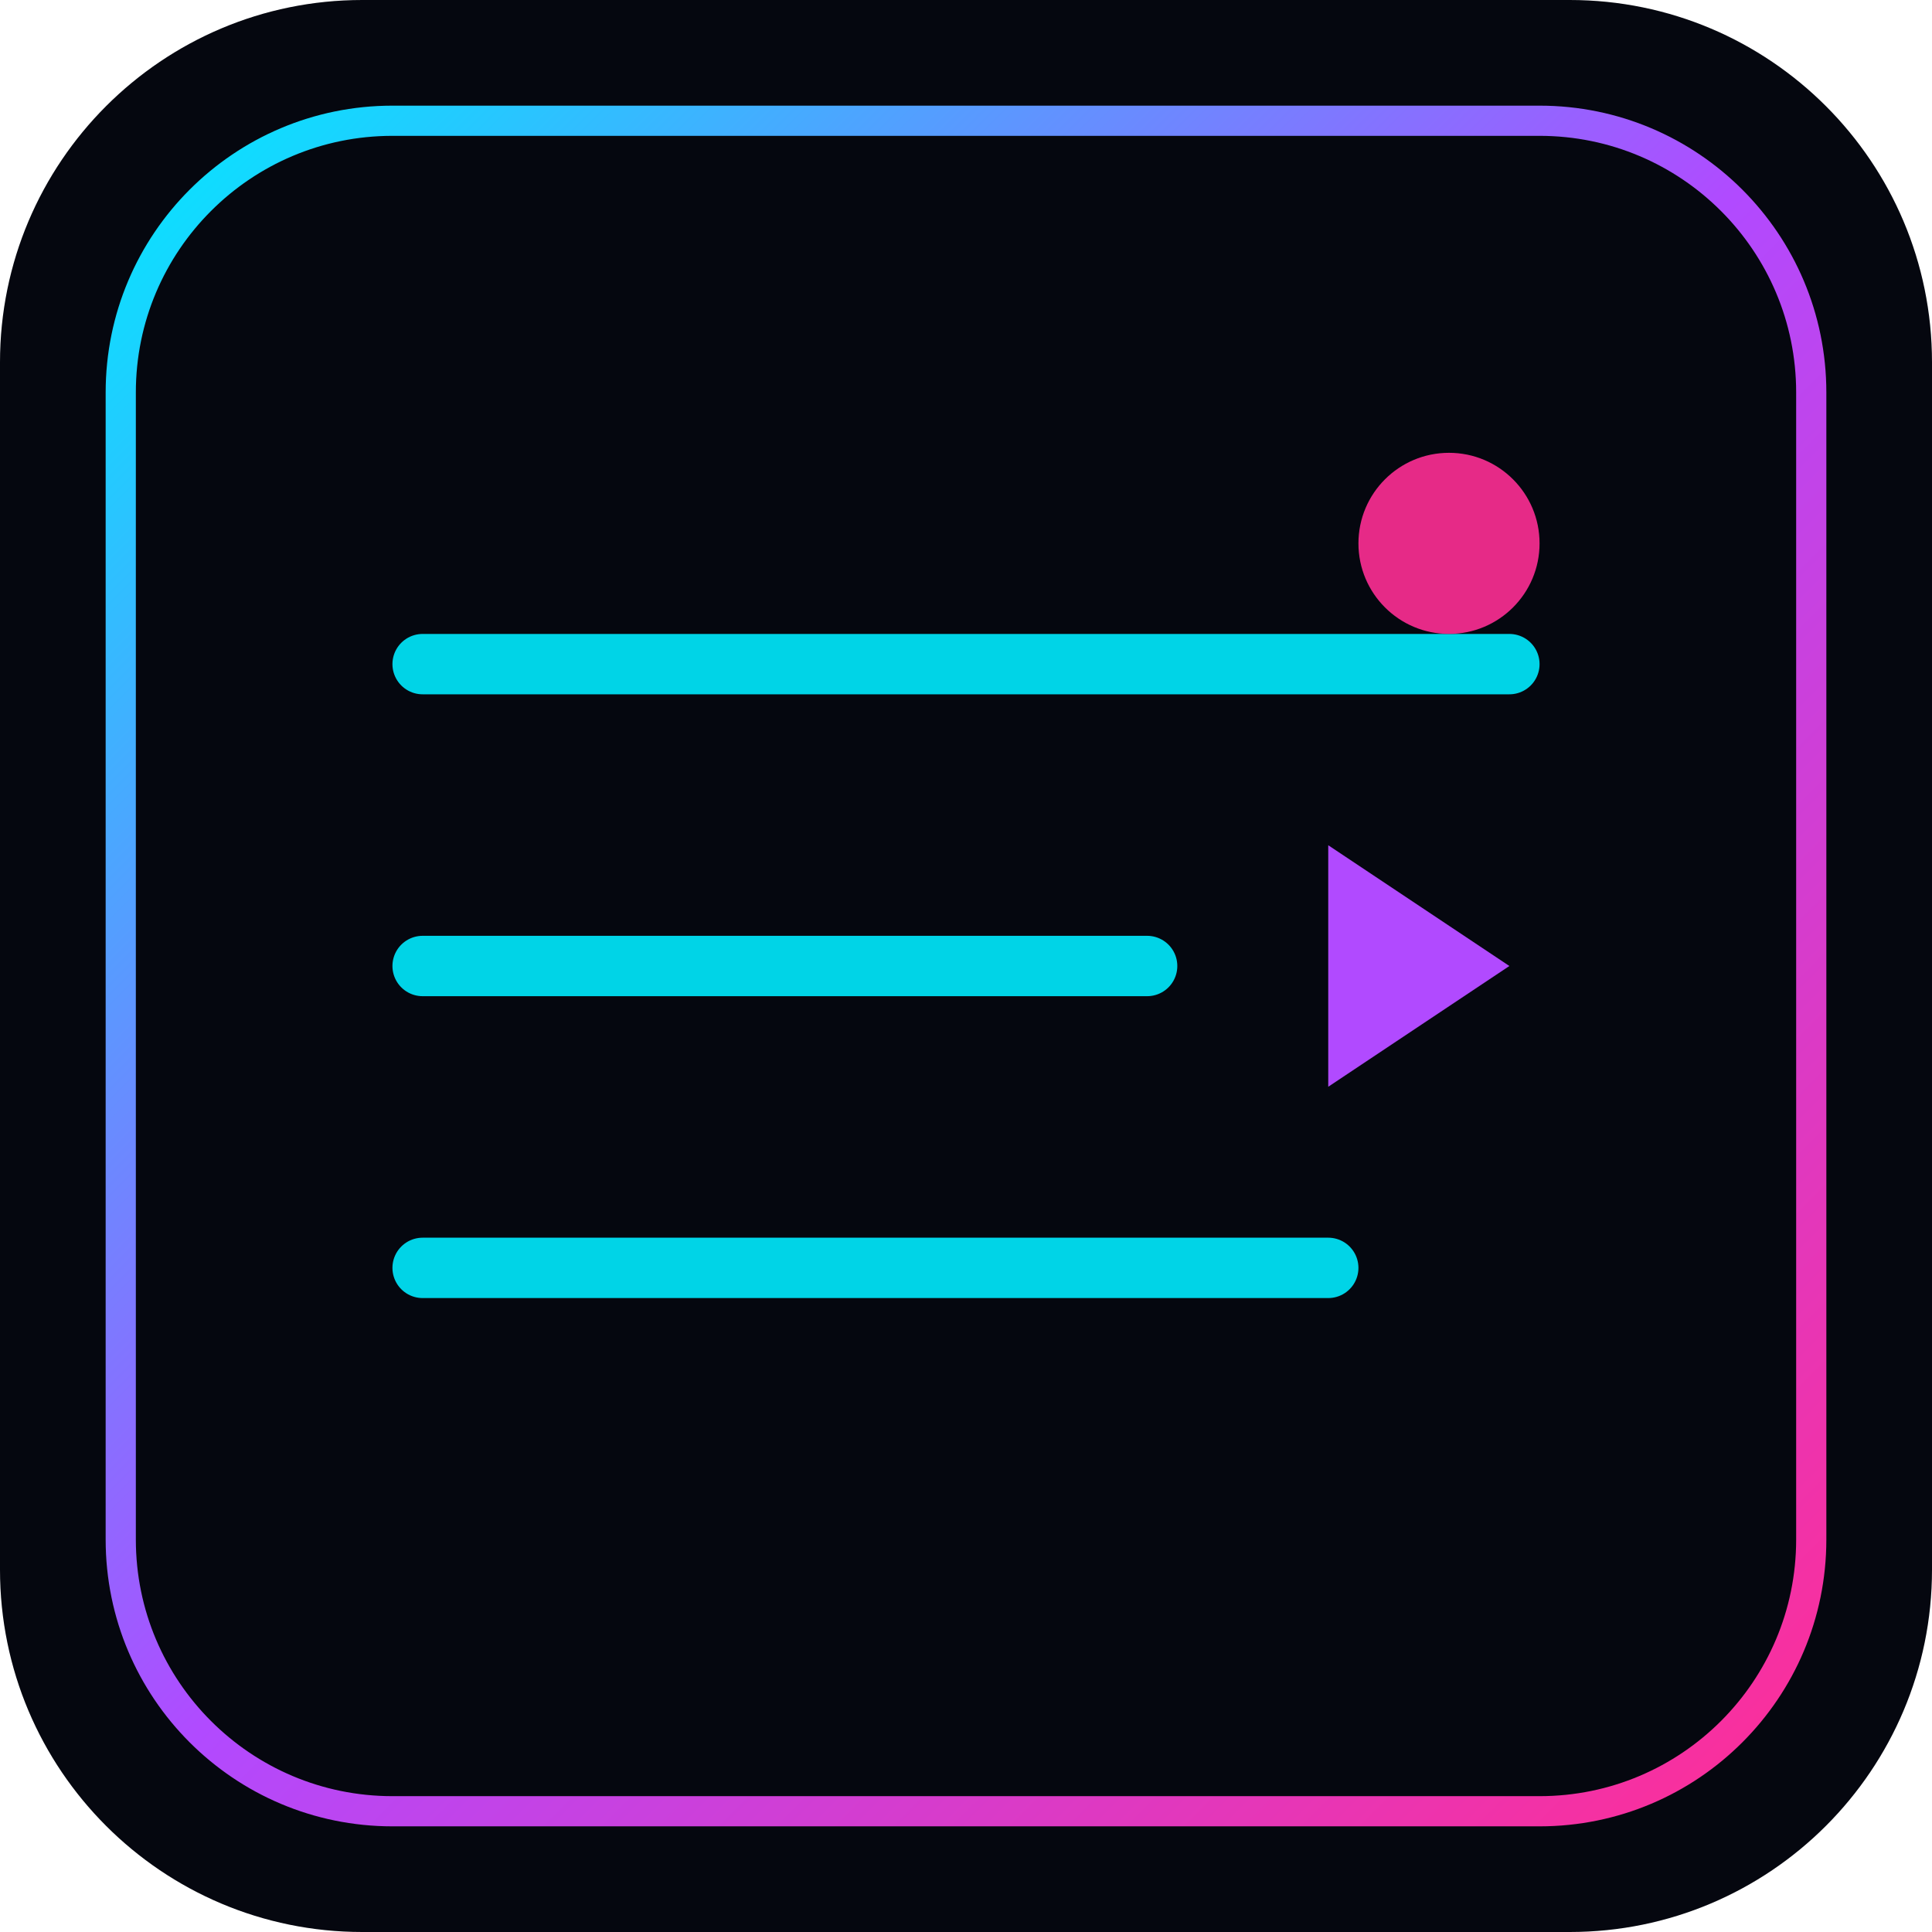
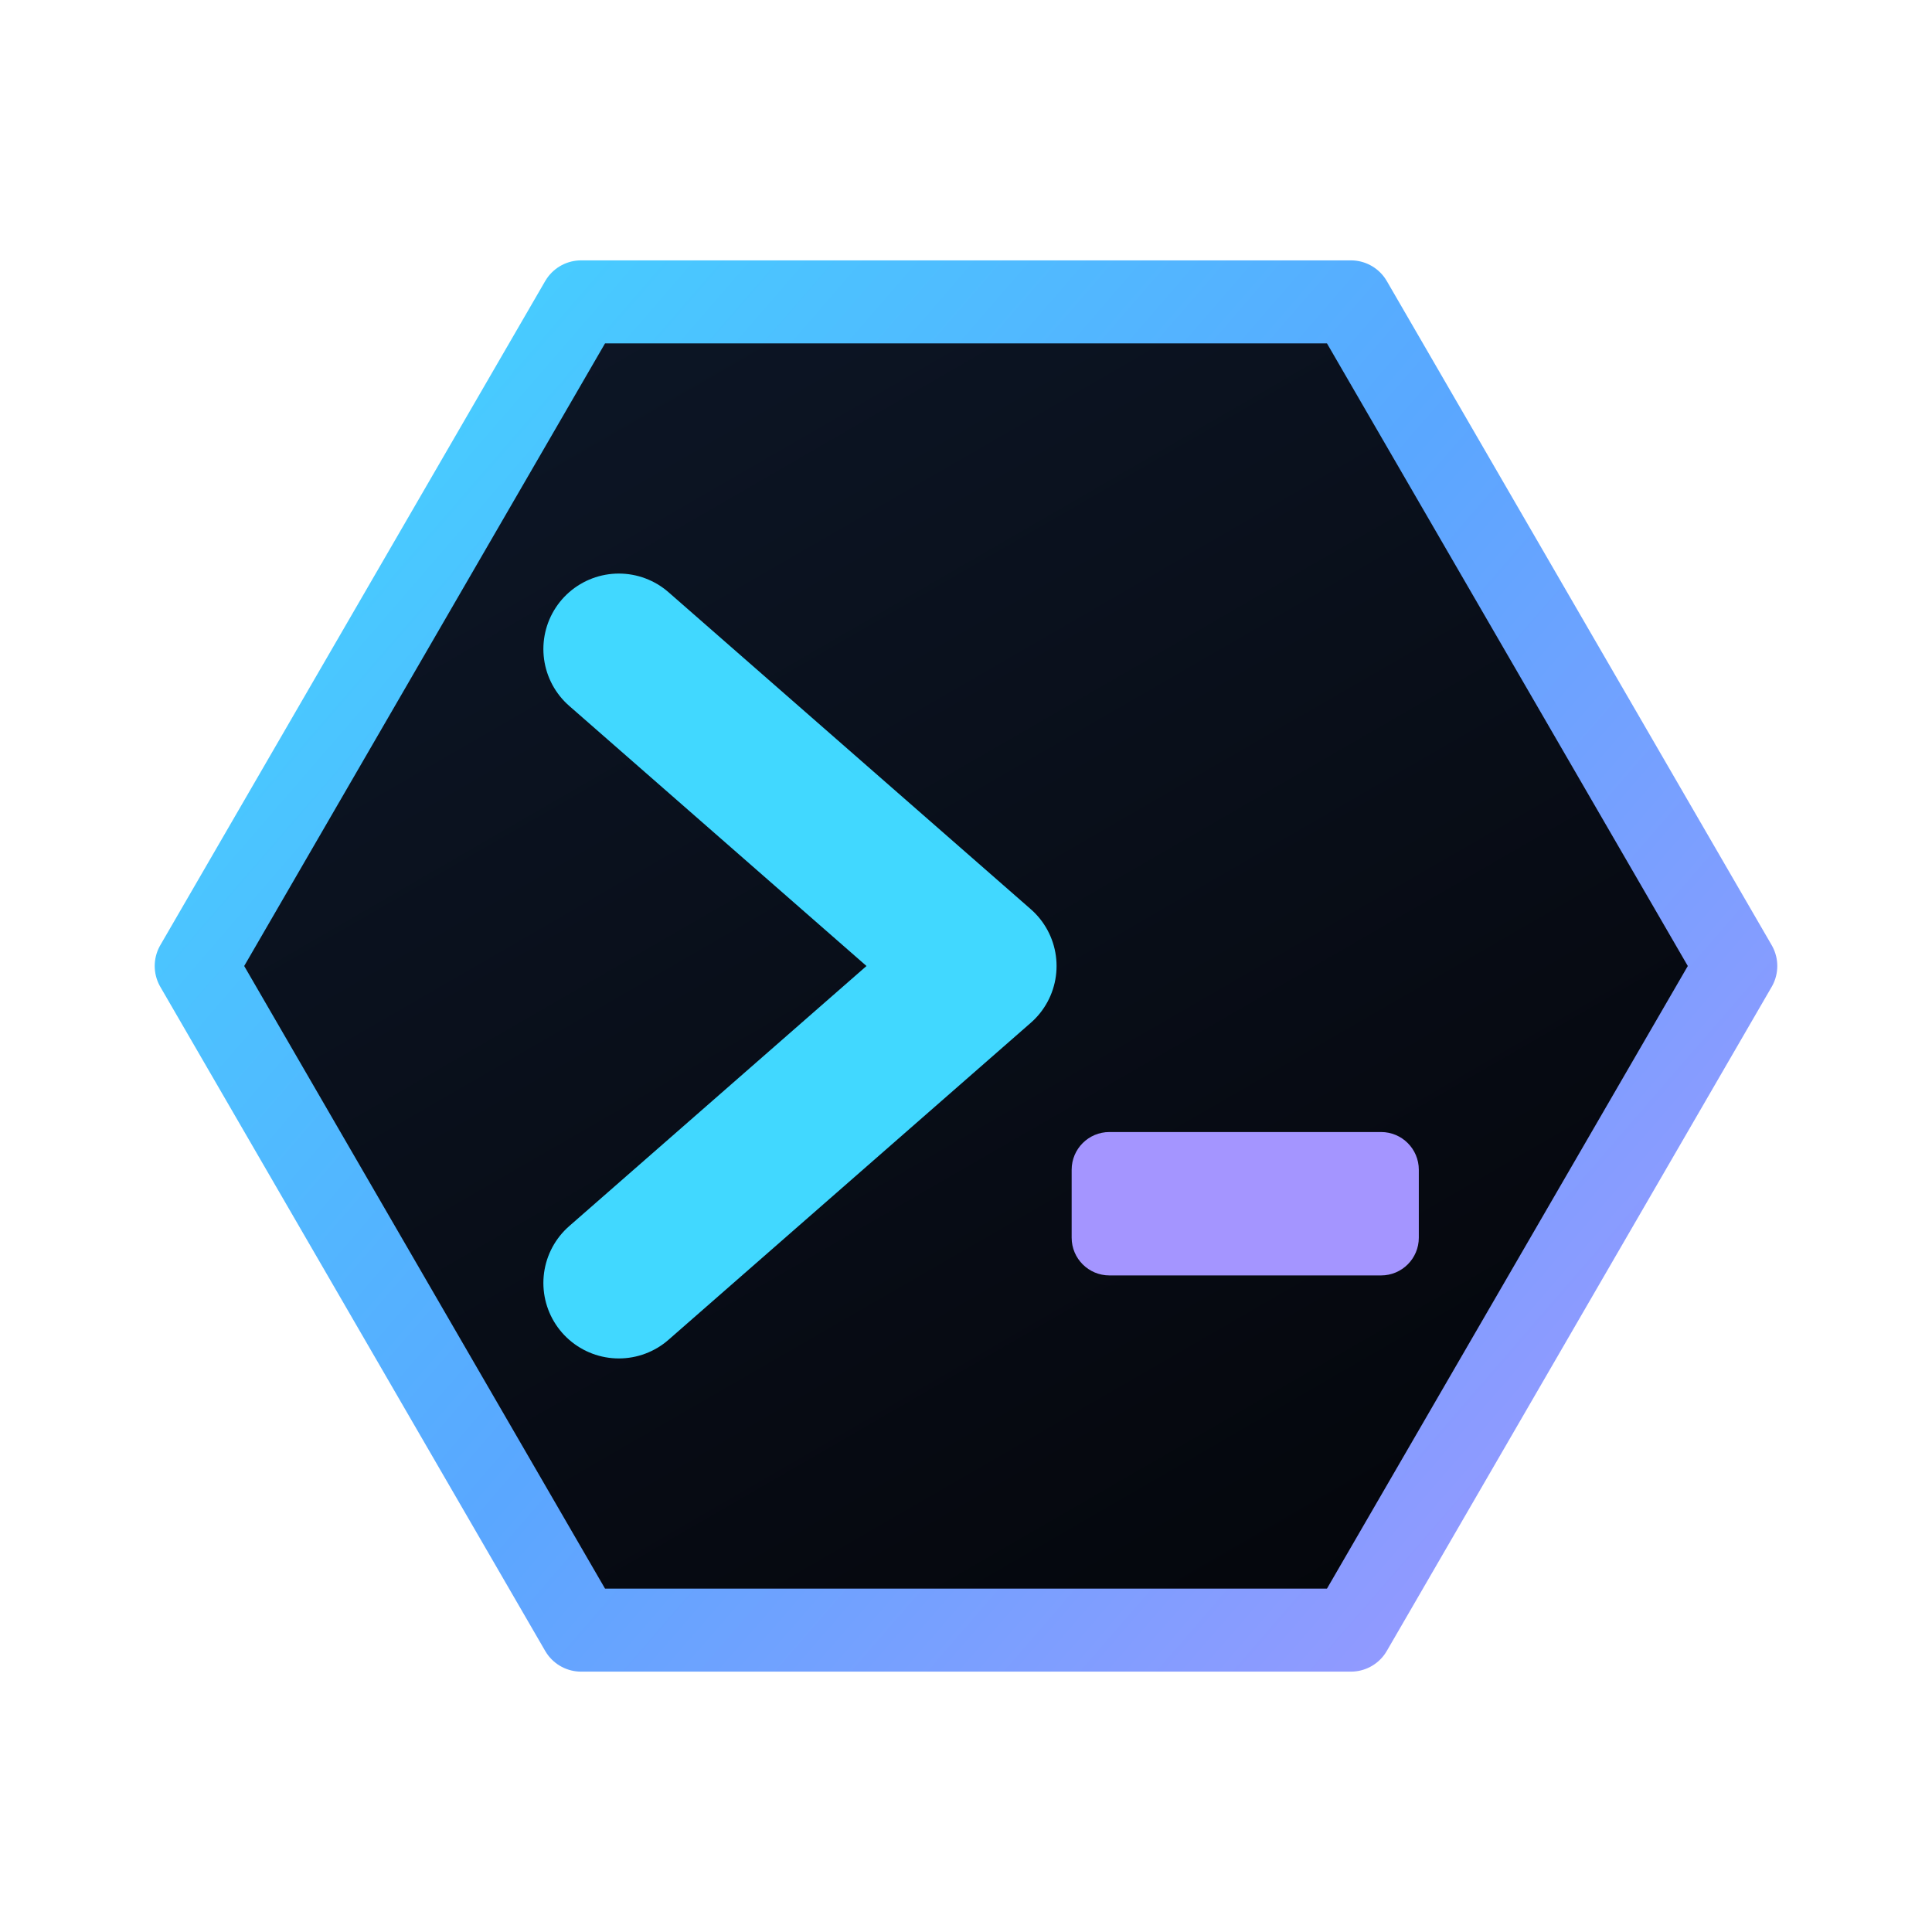
- <svg xmlns="http://www.w3.org/2000/svg" viewBox="0 0 128 128" fill="none">
-   <rect width="128" height="128" rx="24" fill="#05070f" />
-   <rect x="8" y="8" width="112" height="112" rx="18" stroke="url(#g)" stroke-width="2" />
-   <path d="M28 44h72M28 64h48M28 84h60" stroke="#00eaff" stroke-width="4" stroke-linecap="round" opacity="0.9" />
-   <path d="M88 56l12 8-12 8V56Z" fill="#b14aff" />
-   <circle cx="96" cy="36" r="6" fill="#ff2d95" opacity="0.9" />
+ <svg xmlns="http://www.w3.org/2000/svg" width="256" height="256" viewBox="0 0 256 256" fill="none">
  <defs>
-     <linearGradient id="g" x1="8" y1="8" x2="120" y2="120" gradientUnits="userSpaceOnUse">
-       <stop stop-color="#00eaff" />
-       <stop offset="0.5" stop-color="#b14aff" />
-       <stop offset="1" stop-color="#ff2d95" />
+     <linearGradient id="fEdge" x1="24" y1="38" x2="232" y2="218" gradientUnits="userSpaceOnUse">
+       <stop stop-color="#41d8ff" />
+       <stop offset="0.5" stop-color="#5aa7ff" />
+       <stop offset="1" stop-color="#a495ff" />
+     </linearGradient>
+     <linearGradient id="fFill" x1="76" y1="38" x2="180" y2="218" gradientUnits="userSpaceOnUse">
+       <stop stop-color="#0d1626" />
+       <stop offset="1" stop-color="#04060b" />
    </linearGradient>
  </defs>
+   <path d="M230 128 L179 216 L77 216 L26 128 L77 40 L179 40 Z" fill="url(#fFill)" stroke="url(#fEdge)" stroke-width="11" stroke-linejoin="round" />
+   <path d="M82 86 L130 128 L82 170" fill="none" stroke="#41d8ff" stroke-width="20" stroke-linecap="round" stroke-linejoin="round" />
+   <rect x="142" y="150" width="46" height="19" rx="5" fill="#a495ff" />
</svg>
